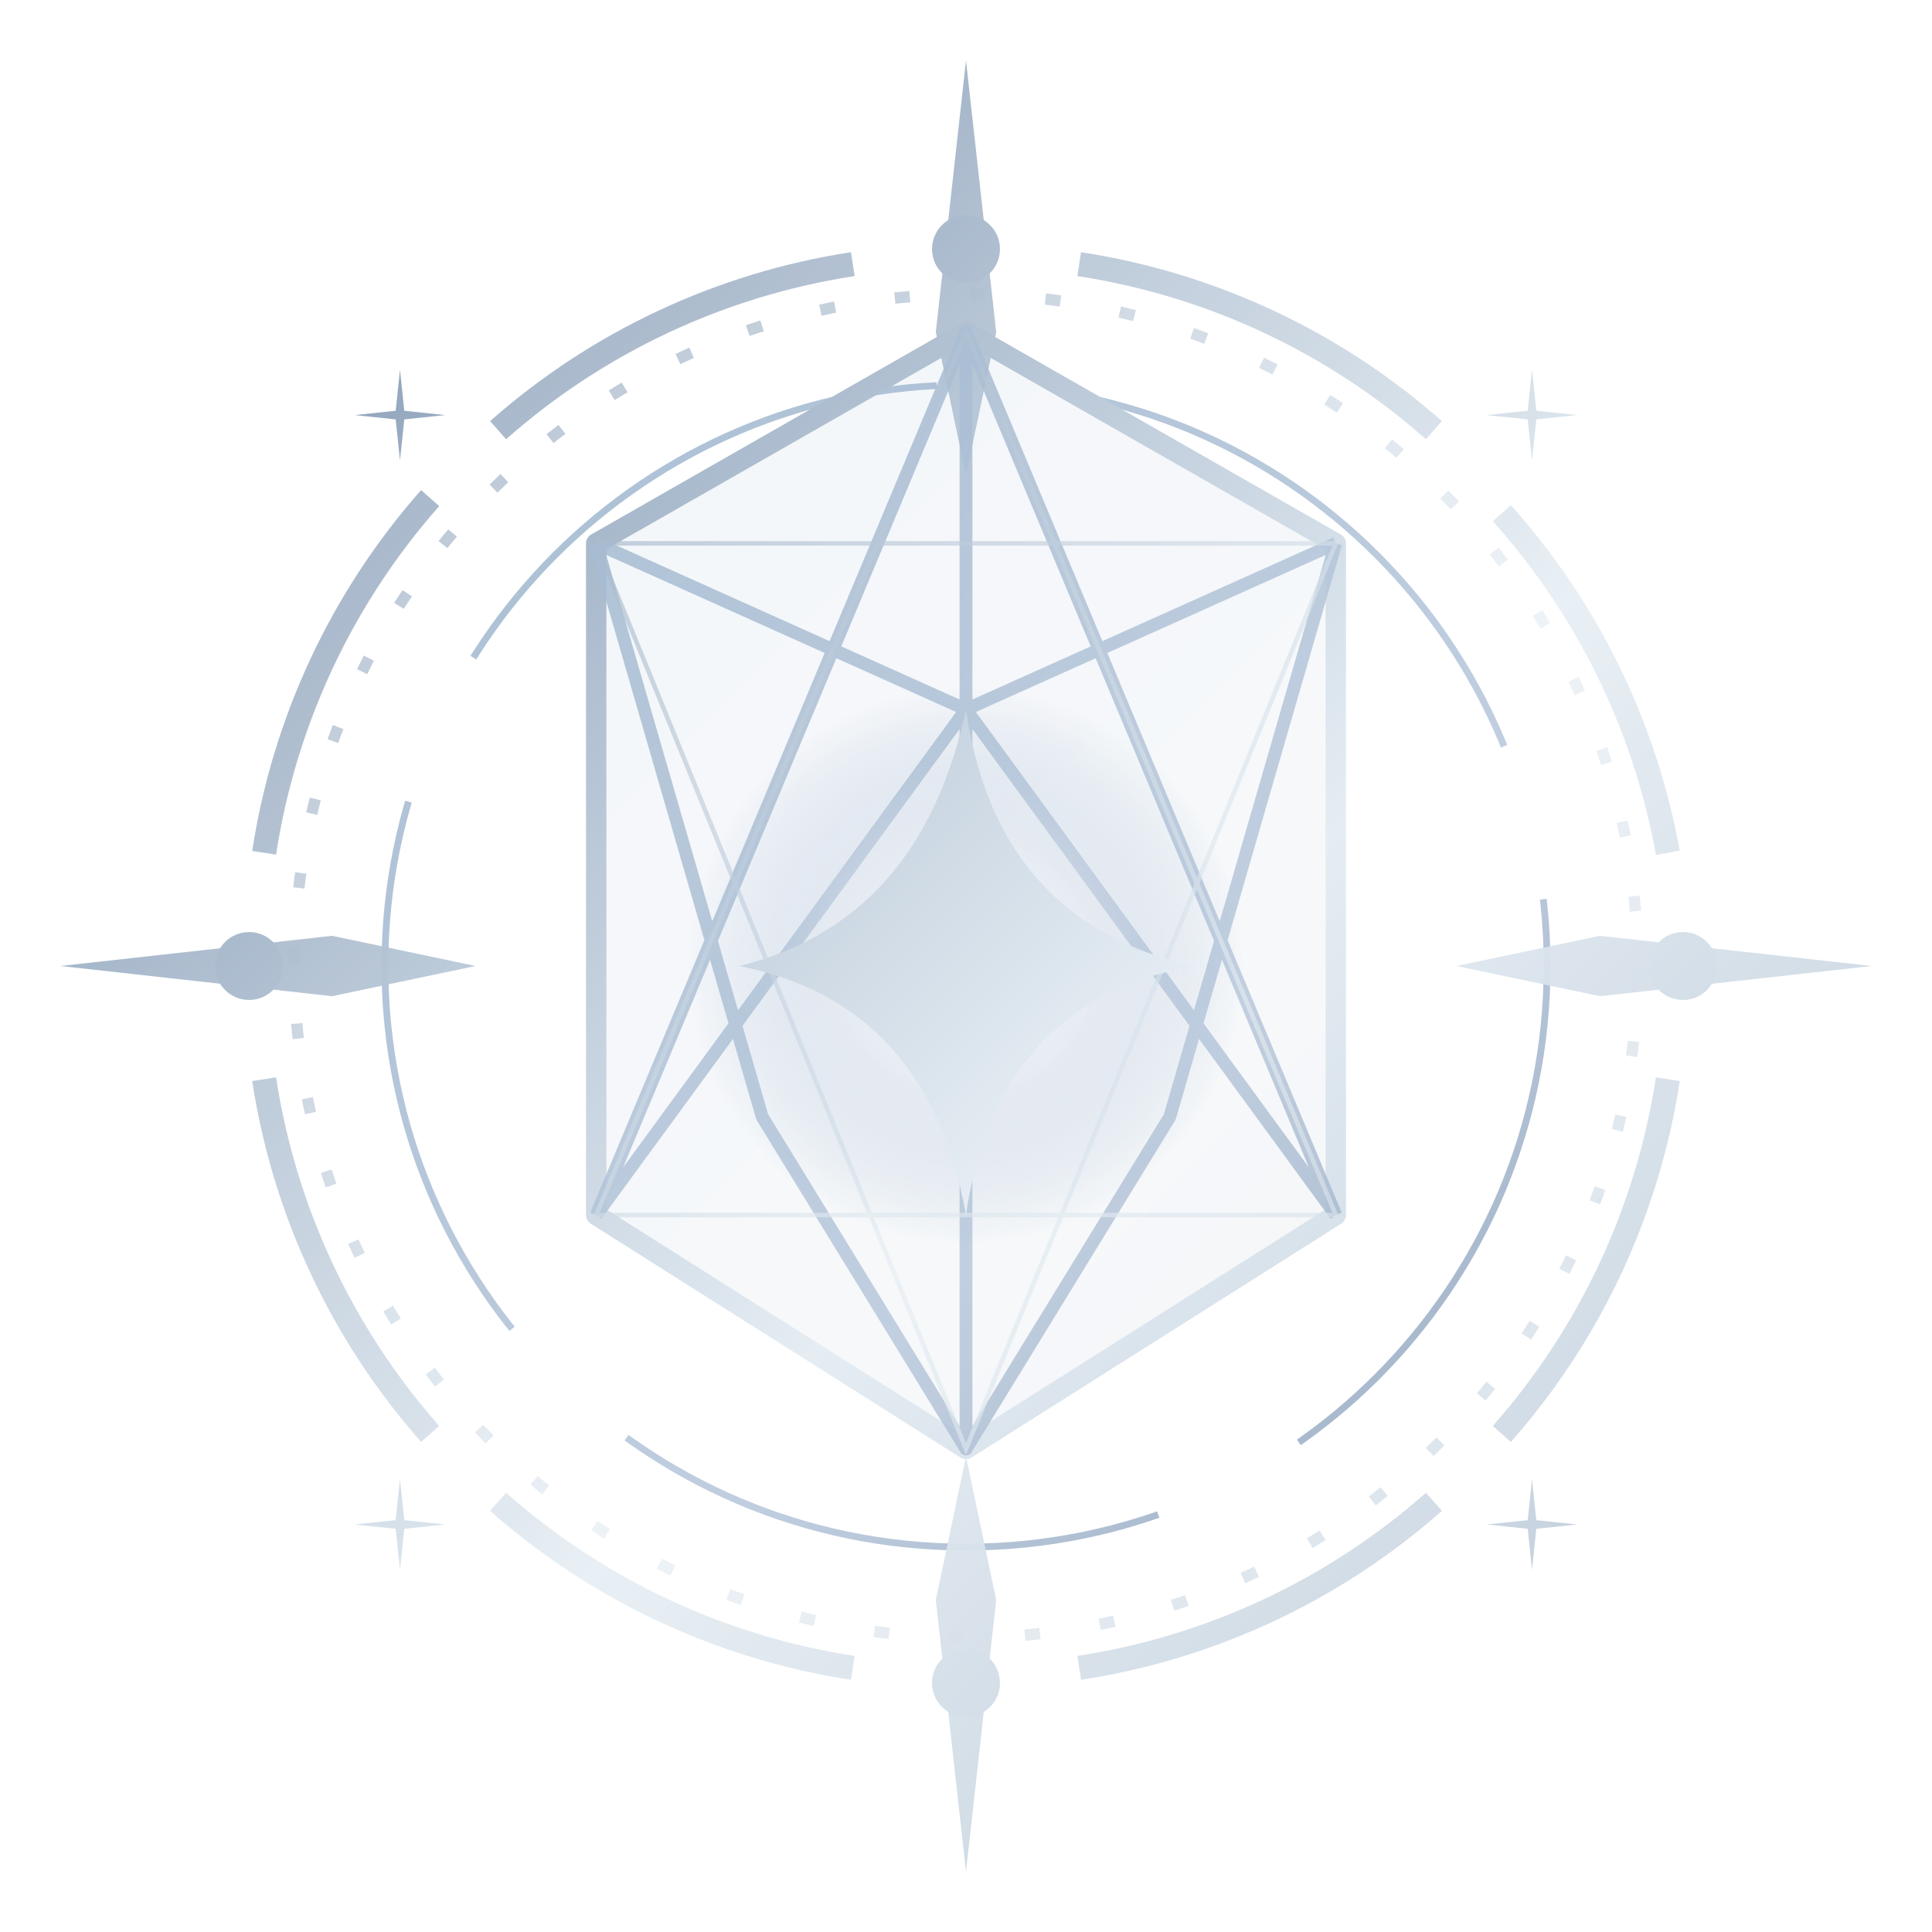
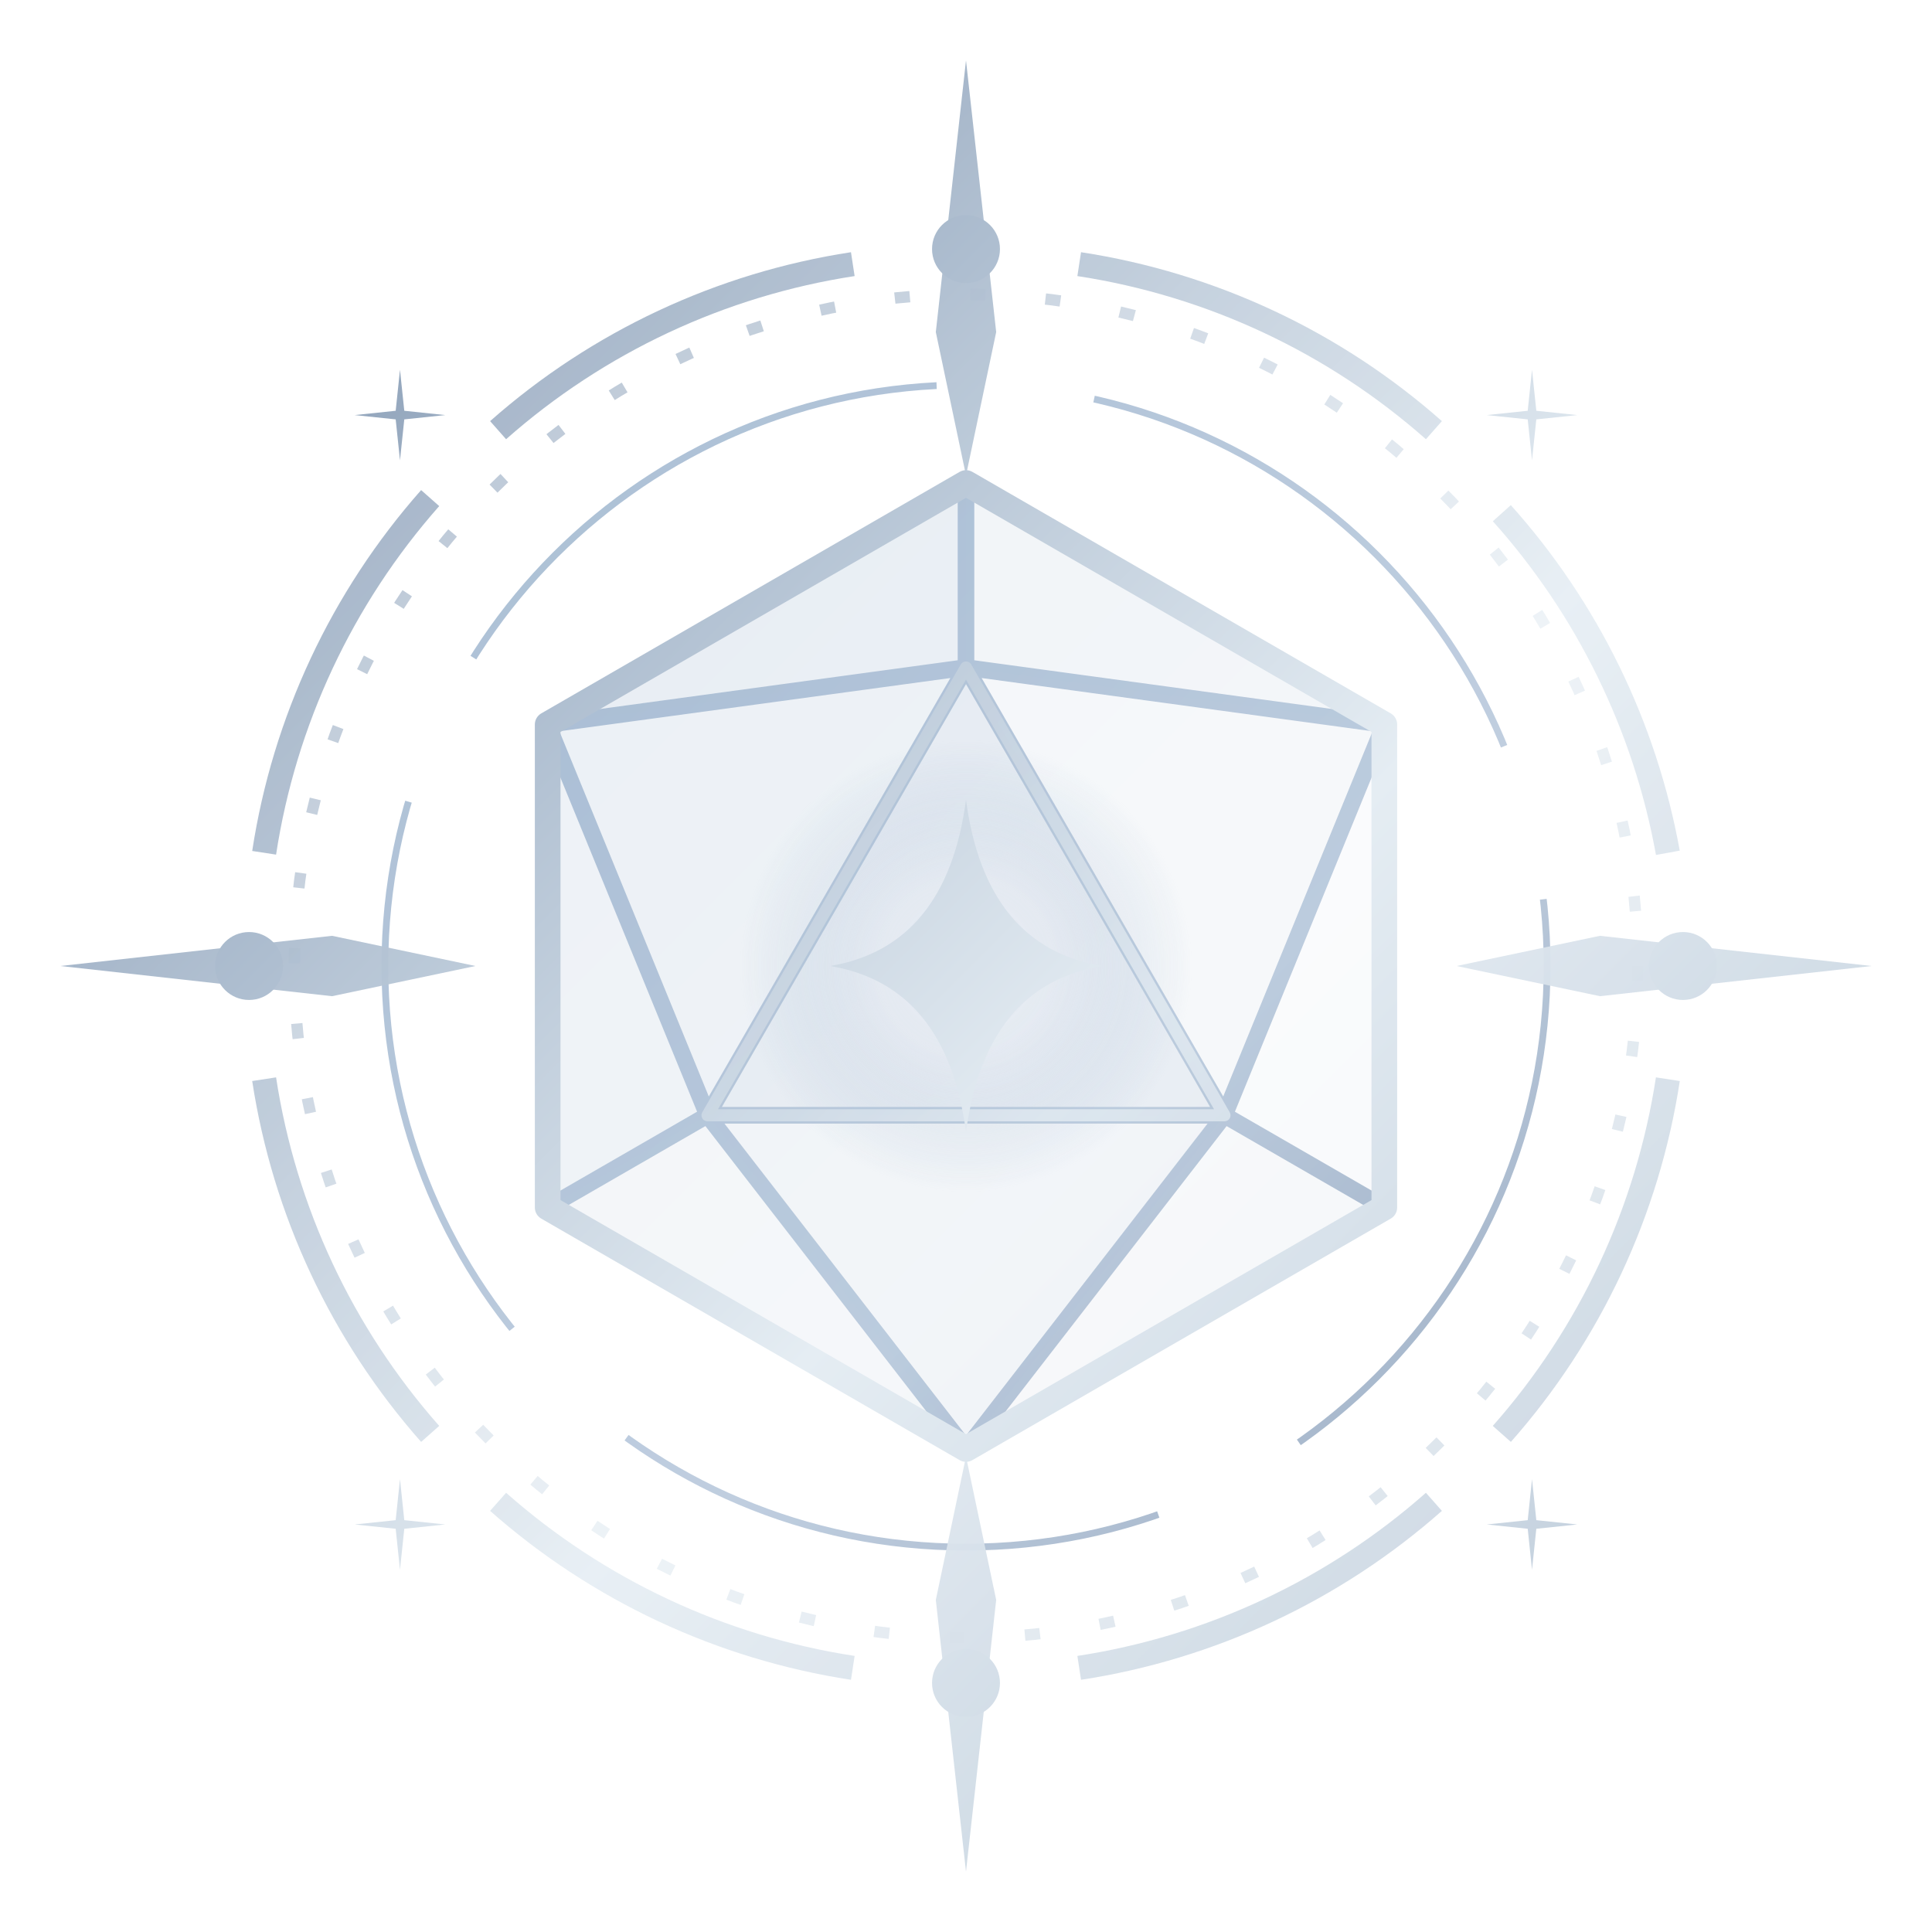
<svg xmlns="http://www.w3.org/2000/svg" width="256" height="256" viewBox="0 0 256 256" fill="none">
  <defs>
    <linearGradient id="metal" gradientUnits="userSpaceOnUse" x1="0" y1="0" x2="256" y2="256">
      <stop offset="0" stop-color="#6B829F" />
      <stop offset=".32" stop-color="#AEBED0" />
      <stop offset=".56" stop-color="#E5EDF3" />
      <stop offset="1" stop-color="#AEBED0" />
    </linearGradient>
    <linearGradient id="blue" gradientUnits="userSpaceOnUse" x1="0" y1="0" x2="256" y2="256">
      <stop offset="0" stop-color="#92ADC9" />
      <stop offset=".58" stop-color="#B9C9DC" />
      <stop offset="1" stop-color="#6B829F" />
    </linearGradient>
    <radialGradient id="star">
      <stop offset="0" stop-color="#E5EDF3" stop-opacity="1" />
      <stop offset=".38" stop-color="#E1E6F0" stop-opacity=".8" />
      <stop offset="1" stop-color="#92ADC9" stop-opacity="0" />
    </radialGradient>
  </defs>
  <circle cx="128" cy="128" r="89" stroke="url(#metal)" stroke-width="1.5" stroke-dasharray="2 8" opacity=".67" />
  <path d="M 66 57 A 92 92 0 0 1 113 35 M 143 35 A 92 92 0 0 1 190 57 M 199 68 A 92 92 0 0 1 221 113 M 221 143 A 92 92 0 0 1 199 190 M 190 199 A 92 92 0 0 1 143 221 M 113 221 A 92 92 0 0 1 66 199 M 57 190 A 92 92 0 0 1 35 143 M 35 113 A 92 92 0 0 1 57 66" stroke="url(#metal)" stroke-width="3.2" opacity=".87" />
  <circle cx="128" cy="128" r="77" stroke="url(#blue)" stroke-width=".9" stroke-dasharray="74 21" opacity=".9" />
  <path d="M128 8 L132 44 L128 63 L124 44 Z M128 248 L132 212 L128 193 L124 212 Z M8 128 L44 124 L63 128 L44 132 Z M248 128 L212 124 L193 128 L212 132 Z" fill="url(#metal)" opacity=".95" />
-   <path d="M128 44 L177 72 L177 161 L128 192 L79 161 L79 72 Z" fill="url(#blue)" fill-opacity=".12" stroke="url(#metal)" stroke-width="2.7" stroke-linejoin="round" />
-   <path d="M128 44 L128 192 M79 72 L128 94 L177 72 M79 161 L128 94 L177 161 M79 72 L101 148 L128 192 L155 148 L177 72 M79 161 L128 44 L177 161" stroke="url(#blue)" stroke-width="1.7" opacity=".87" stroke-linejoin="round" />
-   <path d="M128 44 L79 161 L177 161 Z M79 72 L177 72 L128 192 Z" fill="none" stroke="url(#metal)" stroke-width=".6" opacity=".66" />
-   <circle cx="128" cy="128" r="37" fill="url(#star)" opacity=".72" />
-   <path d="M128 94 Q132 122 158 128 Q132 133 128 161 Q123 133 98 128 Q122 122 128 94Z" fill="url(#metal)" />
+   <g fill="url(#blue)" stroke="none">
+     <polygon points="128,88.45 162.25,147.78 93.75,147.78" fill-opacity="0.3" />
+     <polygon points="128,88.45 72.57,96 128,64" fill-opacity="0.26" />
+     <polygon points="128,88.45 128,64 183.43,96" fill-opacity="0.16" />
+     <polygon points="128,88.45 93.75,147.78 72.57,96" fill-opacity="0.22" />
+     <polygon points="128,88.45 183.43,96 162.25,147.78" fill-opacity="0.12" />
+     <polygon points="93.75,147.78 72.57,160 72.57,96" fill-opacity="0.2" />
+     <polygon points="162.25,147.78 183.43,96 183.43,160" fill-opacity="0.08" />
+     <polygon points="93.75,147.78 162.25,147.78 128,192" fill-opacity="0.18" />
+     <polygon points="93.75,147.78 128,192 72.57,160" fill-opacity="0.14" />
+     <polygon points="162.25,147.78 183.43,160 128,192" fill-opacity="0.1" />
+   </g>
+   <circle cx="128" cy="128" r="30" fill="url(#star)" opacity=".55" />
+   <path d="M128 88.45 L162.25 147.78 M162.25 147.78 L93.75 147.78 M93.75 147.78 L128 88.45 M128 88.45 L72.57 96 M128 88.45 L128 64 M128 88.45 L183.43 96 M162.25 147.78 L183.43 96 M162.25 147.78 L183.43 160 M162.25 147.78 L128 192 M93.75 147.78 L128 192 M93.75 147.78 L72.57 160 M93.75 147.78 L72.57 96" stroke="url(#blue)" stroke-width="2.2" stroke-linecap="round" opacity=".95" />
+   <polygon points="128,88.45 162.25,147.78 93.75,147.78" stroke="url(#metal)" stroke-width="1.6" stroke-linejoin="round" opacity=".8" />
+   <polygon points="128,64 183.43,96 183.43,160 128,192 72.57,160 72.57,96" stroke="url(#metal)" stroke-width="3.4" stroke-linejoin="round" />
+   <path d="M128 106 Q130.6 125.4 146 128 Q130.6 130.6 128 150 Q125.4 130.6 110 128 Q125.4 125.4 128 106Z" fill="url(#metal)" />
  <circle cx="128" cy="33" r="4.5" fill="url(#metal)" />
  <circle cx="223" cy="128" r="4.5" fill="url(#metal)" />
  <circle cx="128" cy="223" r="4.5" fill="url(#metal)" />
  <circle cx="33" cy="128" r="4.5" fill="url(#metal)" />
  <polygon points="53.00,49.00 53.57,54.43 59.00,55.00 53.57,55.57 53.00,61.00 52.43,55.57 47.00,55.00 52.43,54.43" fill="url(#metal)" opacity="1" />
  <polygon points="203.00,49.00 203.57,54.43 209.00,55.00 203.57,55.57 203.00,61.00 202.43,55.57 197.00,55.00 202.43,54.43" fill="url(#metal)" opacity="1" />
  <polygon points="53.00,196.00 53.57,201.43 59.00,202.00 53.57,202.57 53.00,208.00 52.43,202.57 47.00,202.00 52.43,201.43" fill="url(#metal)" opacity="1" />
  <polygon points="203.00,196.00 203.57,201.43 209.00,202.00 203.57,202.57 203.00,208.00 202.43,202.57 197.00,202.00 202.43,201.43" fill="url(#metal)" opacity="1" />
</svg>
